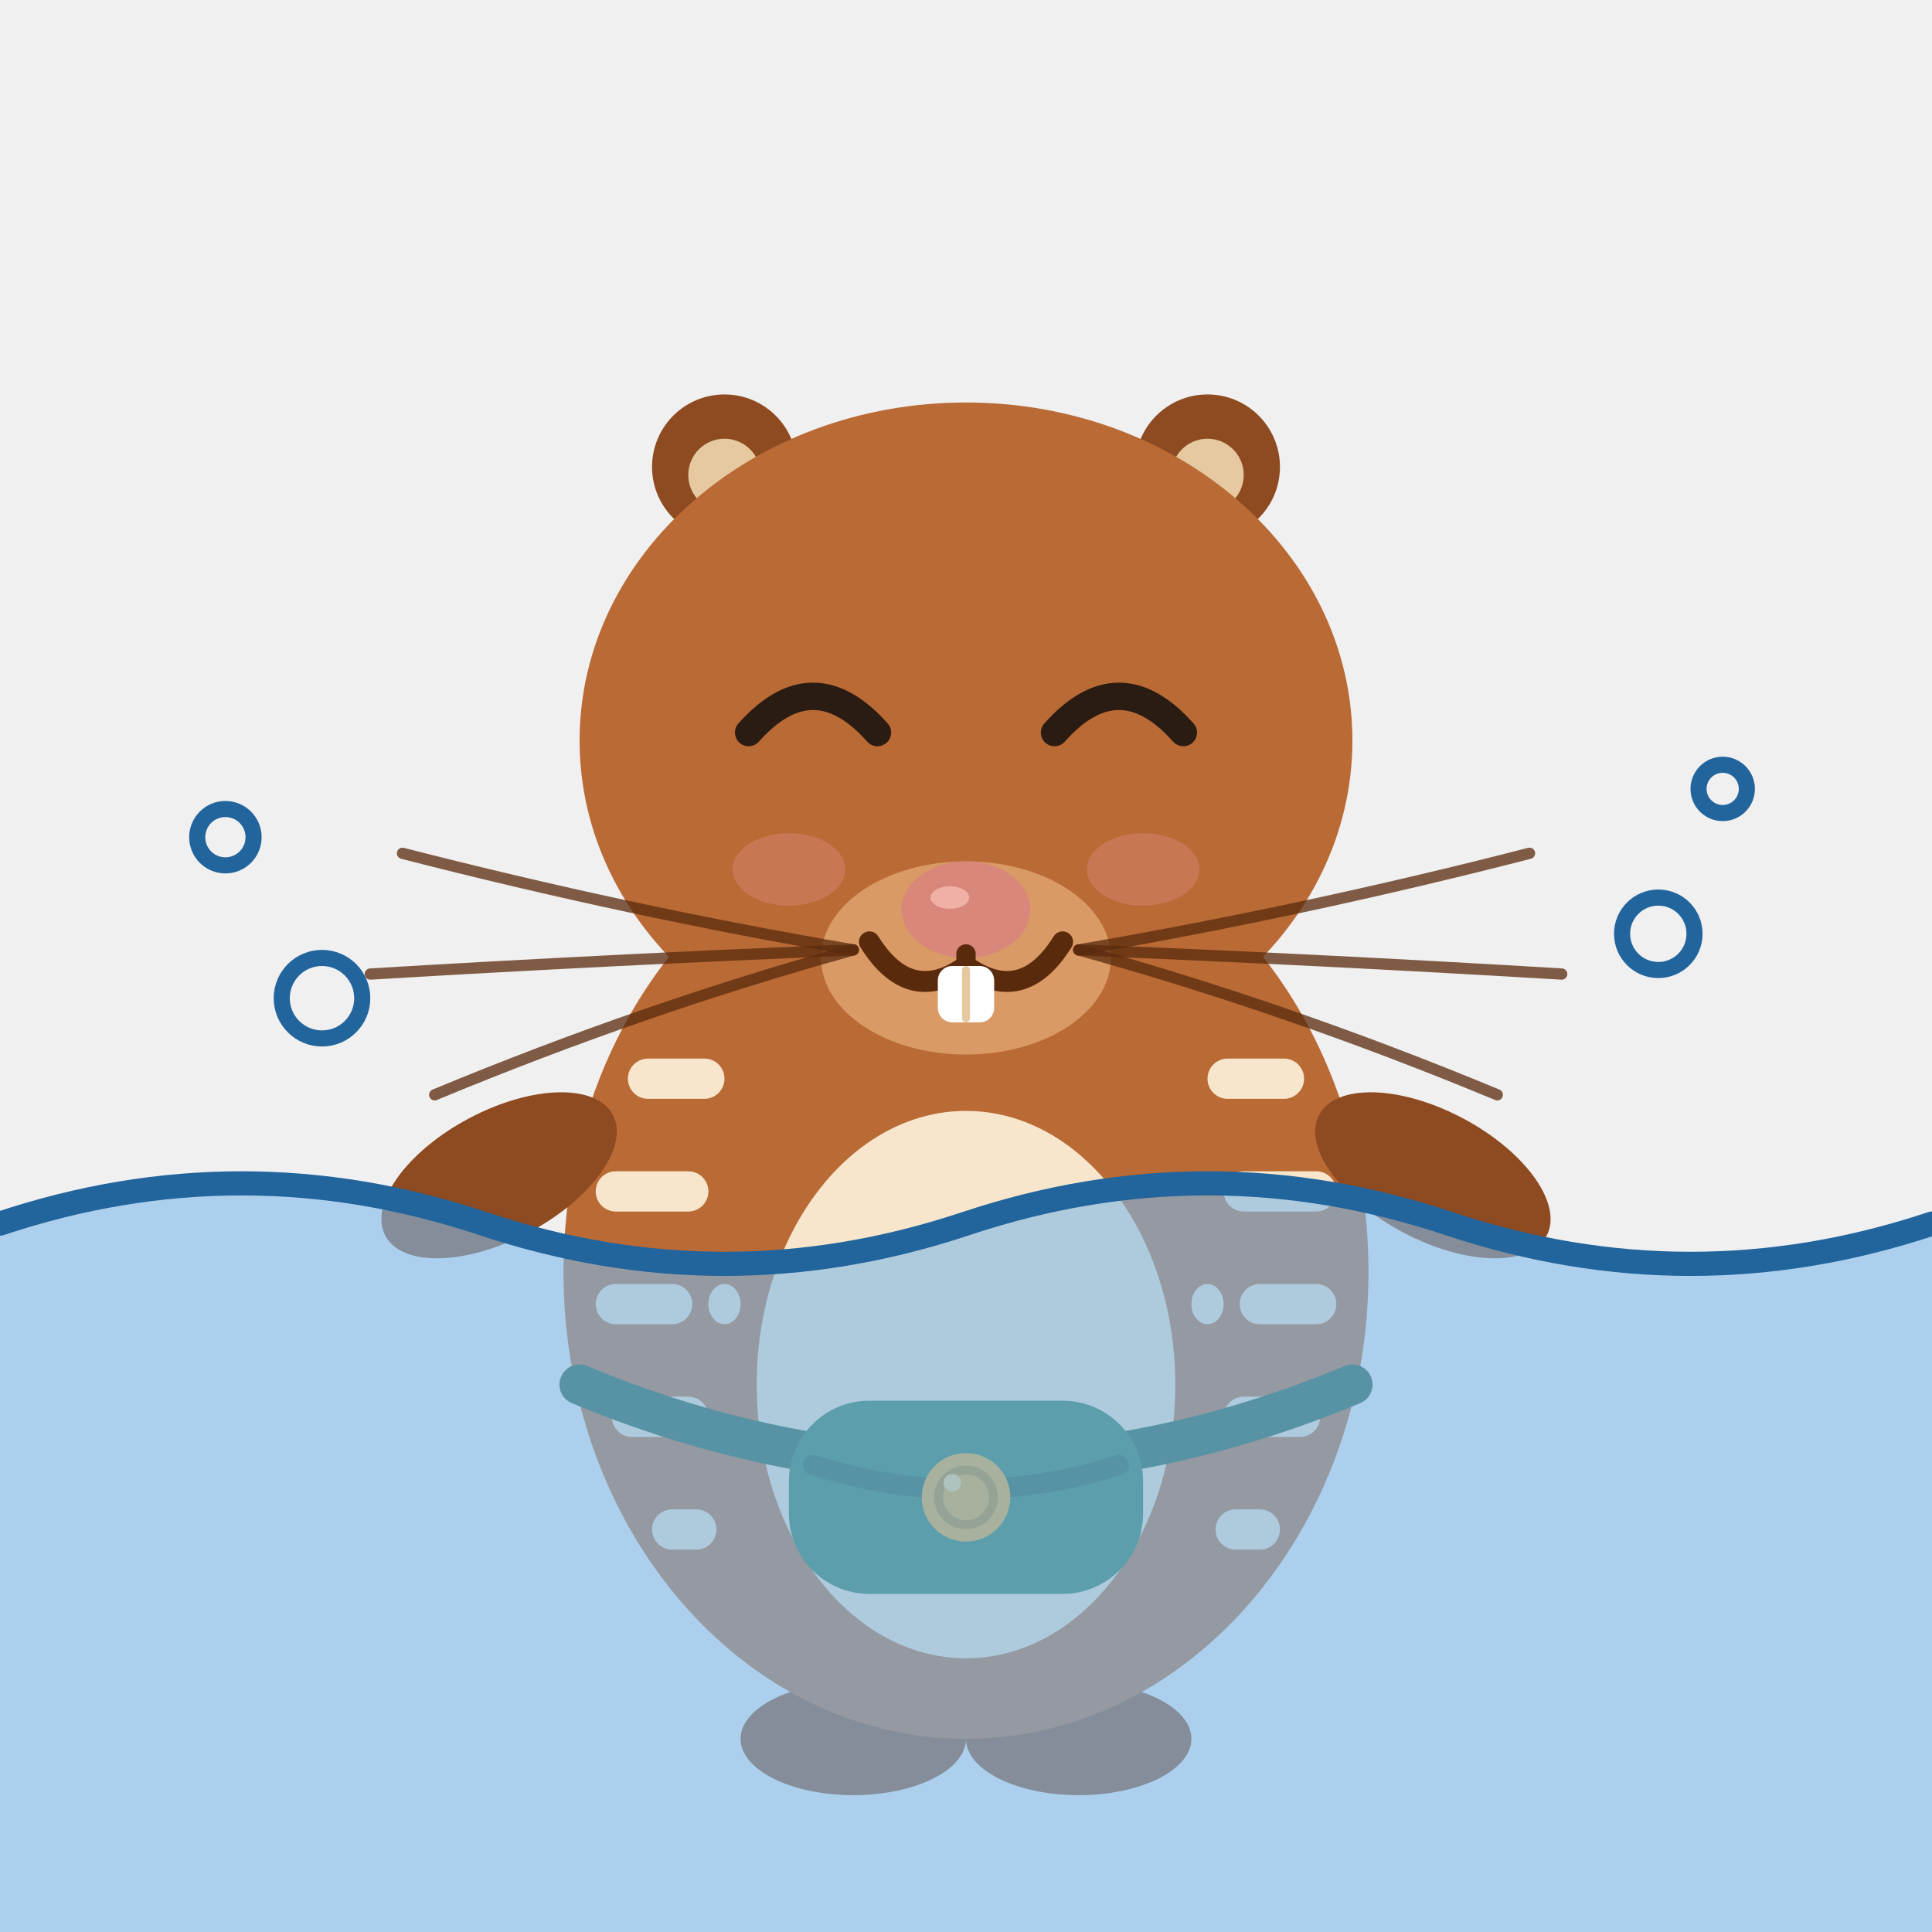
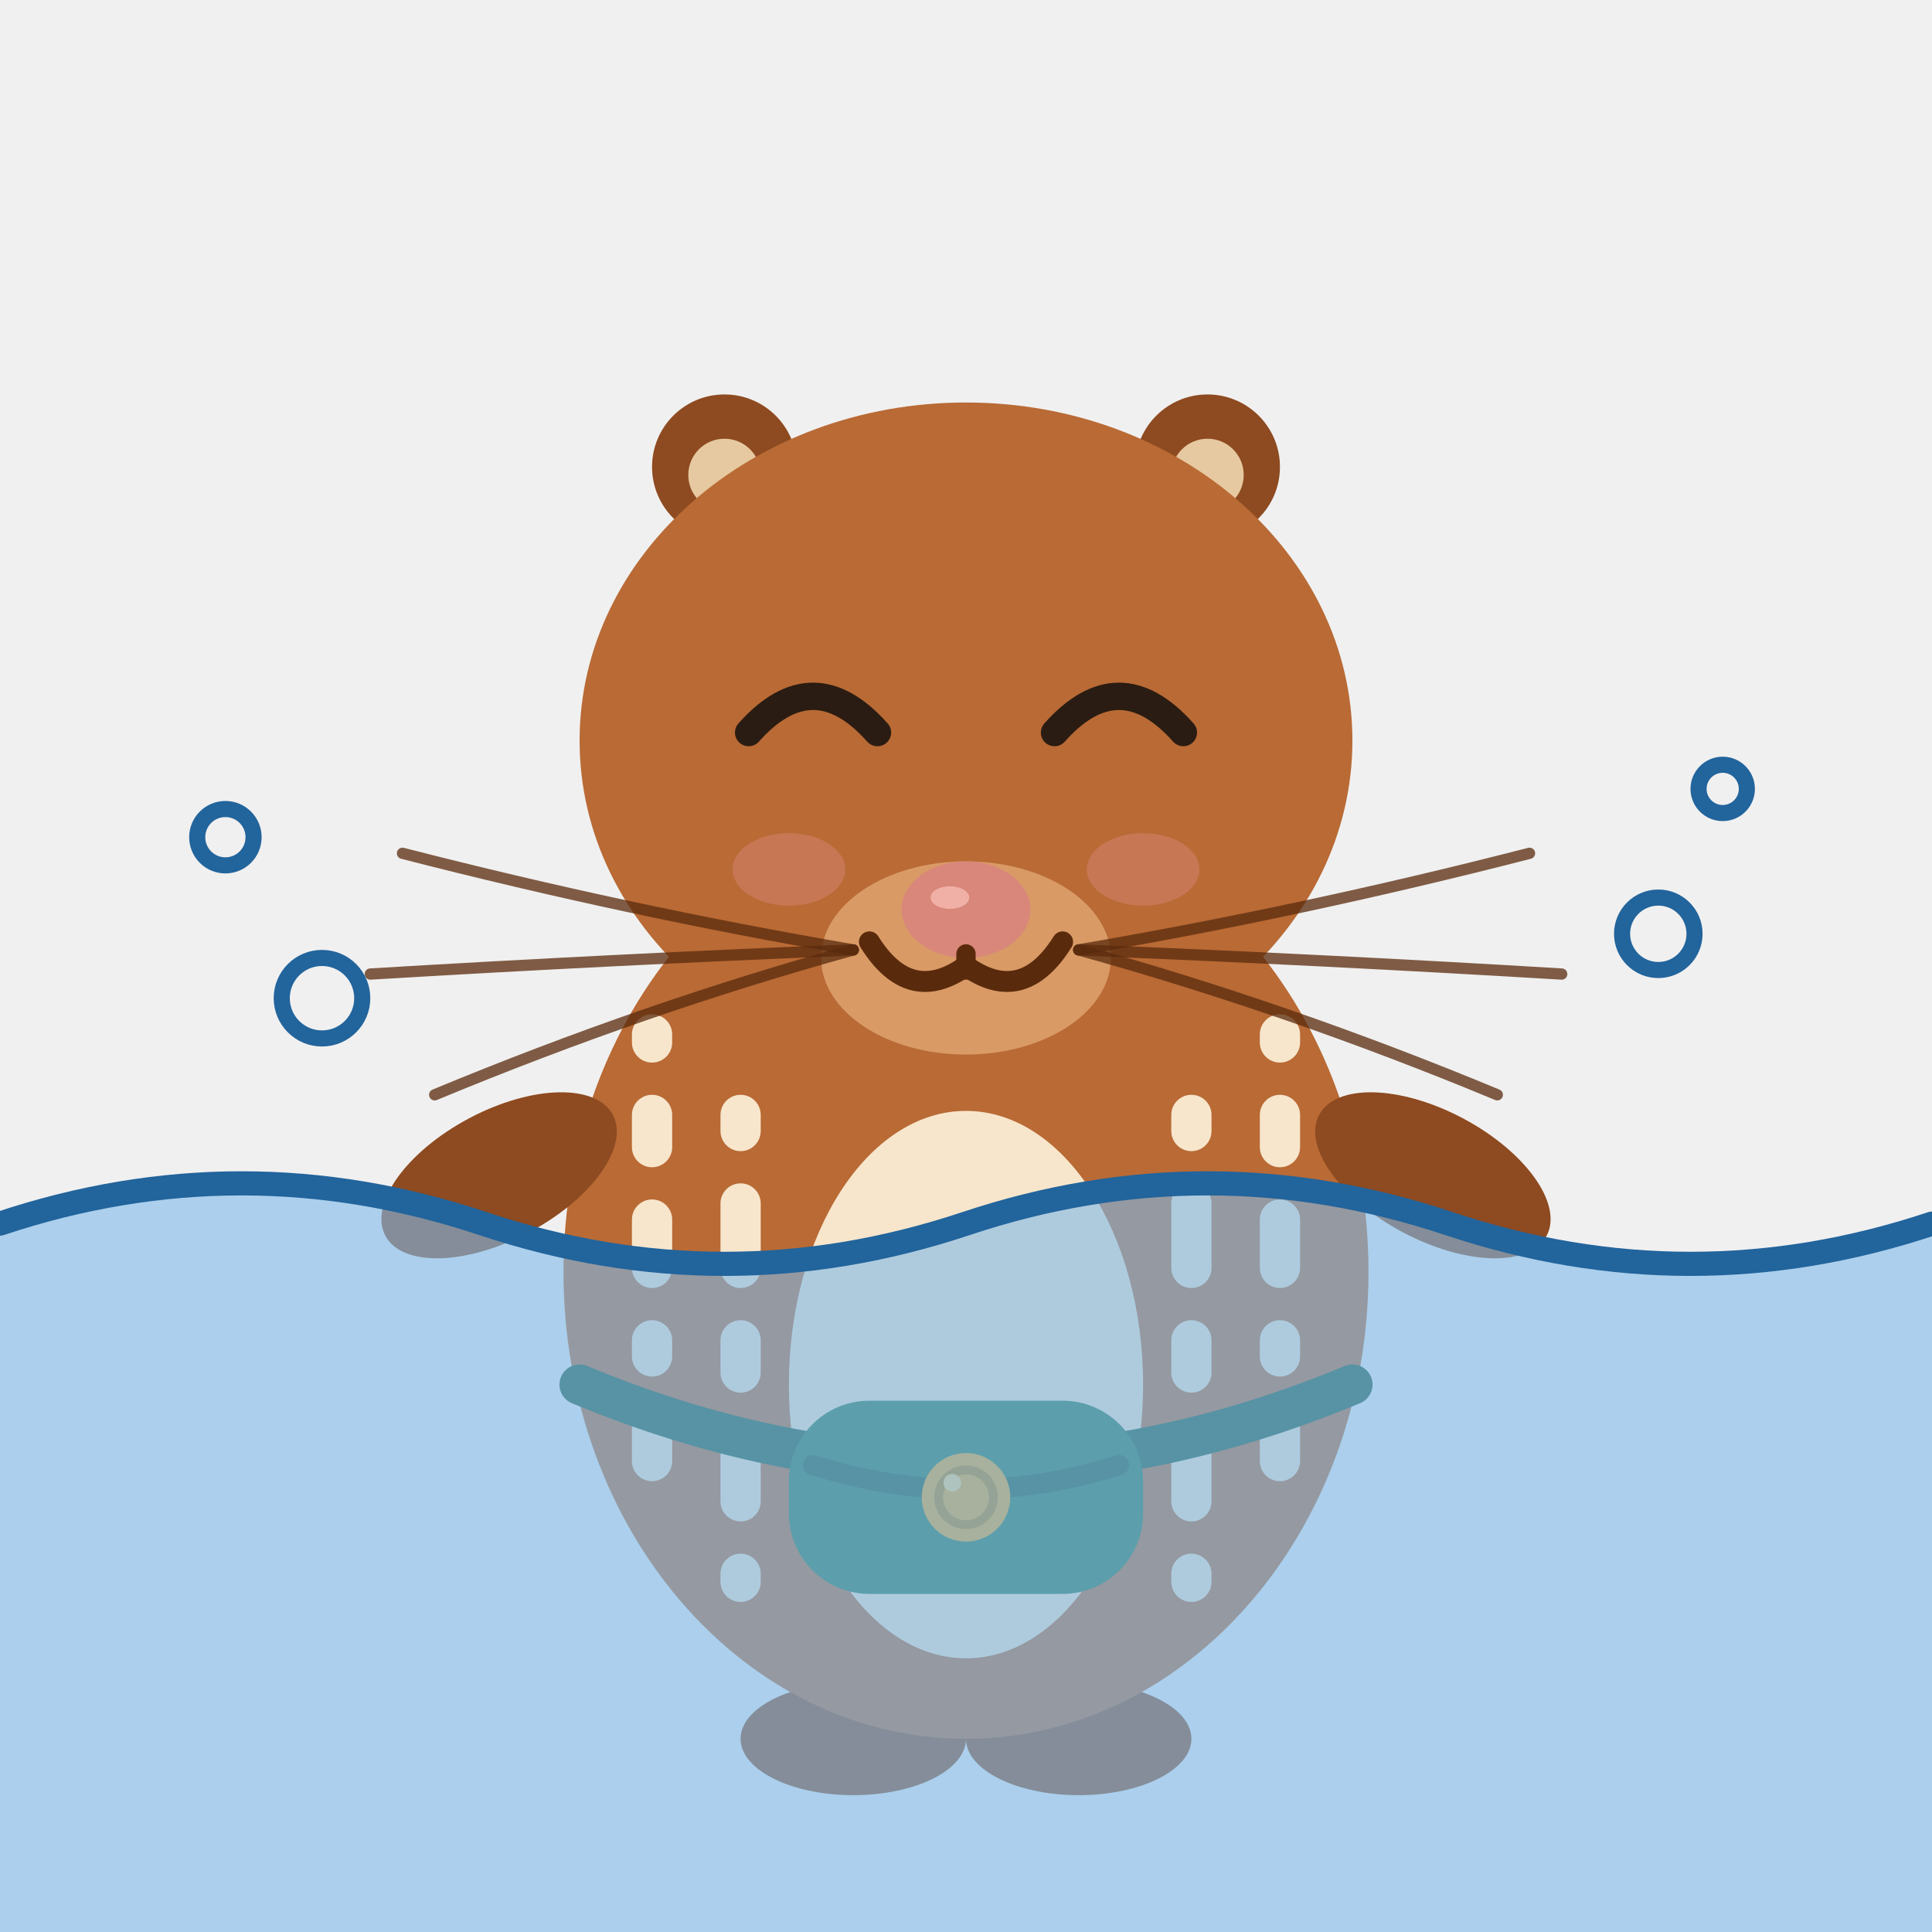
<svg xmlns="http://www.w3.org/2000/svg" viewBox="0 0 240 240" role="img" aria-labelledby="t">
  <ellipse cx="106" cy="216" rx="14" ry="7" fill="#8E4A20" />
  <ellipse cx="134" cy="216" rx="14" ry="7" fill="#8E4A20" />
  <circle cx="90" cy="58" r="9" fill="#8E4A20" />
  <circle cx="90" cy="59" r="4.5" fill="#E6C9A0" />
  <circle cx="150" cy="58" r="9" fill="#8E4A20" />
  <circle cx="150" cy="59" r="4.5" fill="#E6C9A0" />
  <ellipse cx="120" cy="158" rx="50" ry="58" fill="#B96A35" />
-   <rect x="78" y="131.5" width="12" height="5" rx="2.5" fill="#F7E6CC" />
-   <rect x="74" y="145.5" width="14" height="5" rx="2.5" fill="#F7E6CC" />
-   <rect x="74" y="159.5" width="12" height="5" rx="2.5" fill="#F7E6CC" />
-   <rect x="88" y="159.5" width="4" height="5" rx="2.5" fill="#F7E6CC" />
-   <rect x="76" y="173.5" width="12" height="5" rx="2.5" fill="#F7E6CC" />
-   <rect x="81" y="187.5" width="8" height="5" rx="2.5" fill="#F7E6CC" />
-   <rect x="150" y="131.5" width="12" height="5" rx="2.5" fill="#F7E6CC" />
-   <rect x="152" y="145.5" width="14" height="5" rx="2.5" fill="#F7E6CC" />
-   <rect x="154" y="159.5" width="12" height="5" rx="2.5" fill="#F7E6CC" />
-   <rect x="148" y="159.5" width="4" height="5" rx="2.5" fill="#F7E6CC" />
-   <rect x="152" y="173.5" width="12" height="5" rx="2.5" fill="#F7E6CC" />
-   <rect x="151" y="187.5" width="8" height="5" rx="2.5" fill="#F7E6CC" />
-   <ellipse cx="120" cy="172" rx="26" ry="34" fill="#F7E6CC" />
+   <rect x="78.5" y="126" width="5" height="6" rx="2.5" fill="#F7E6CC" />
+   <rect x="78.5" y="136" width="5" height="9" rx="2.5" fill="#F7E6CC" />
+   <rect x="78.5" y="149" width="5" height="11" rx="2.5" fill="#F7E6CC" />
+   <rect x="78.5" y="164" width="5" height="7" rx="2.5" fill="#F7E6CC" />
+   <rect x="78.5" y="175" width="5" height="9" rx="2.5" fill="#F7E6CC" />
+   <rect x="89.5" y="136" width="5" height="7" rx="2.5" fill="#F7E6CC" />
+   <rect x="89.5" y="147" width="5" height="13" rx="2.5" fill="#F7E6CC" />
+   <rect x="89.5" y="164" width="5" height="9" rx="2.5" fill="#F7E6CC" />
+   <rect x="89.5" y="177" width="5" height="12" rx="2.5" fill="#F7E6CC" />
+   <rect x="89.5" y="193" width="5" height="6" rx="2.5" fill="#F7E6CC" />
+   <rect x="156.5" y="126" width="5" height="6" rx="2.5" fill="#F7E6CC" />
+   <rect x="156.5" y="136" width="5" height="9" rx="2.5" fill="#F7E6CC" />
+   <rect x="156.5" y="149" width="5" height="11" rx="2.5" fill="#F7E6CC" />
+   <rect x="156.5" y="164" width="5" height="7" rx="2.5" fill="#F7E6CC" />
+   <rect x="156.5" y="175" width="5" height="9" rx="2.5" fill="#F7E6CC" />
+   <rect x="145.5" y="136" width="5" height="7" rx="2.5" fill="#F7E6CC" />
+   <rect x="145.5" y="147" width="5" height="13" rx="2.5" fill="#F7E6CC" />
+   <rect x="145.5" y="164" width="5" height="9" rx="2.5" fill="#F7E6CC" />
+   <rect x="145.5" y="177" width="5" height="12" rx="2.5" fill="#F7E6CC" />
+   <rect x="145.5" y="193" width="5" height="6" rx="2.5" fill="#F7E6CC" />
+   <ellipse cx="120" cy="172" rx="22" ry="34" fill="#F7E6CC" />
  <path d="M72 172 Q120 192 168 172" fill="none" stroke="#1E5A3C" stroke-width="5" stroke-linecap="round" stroke-linejoin="round" />
  <rect x="98" y="174" width="44" height="24" rx="10" fill="#2A7550" />
  <path d="M101 182 Q120 188 139 182" fill="none" stroke="#1E5A3C" stroke-width="2.5" stroke-linecap="round" stroke-linejoin="round" />
  <circle cx="120" cy="186" r="5.5" fill="#E5A62B" />
  <circle cx="120" cy="186" r="3.4" fill="none" stroke="#B98318" stroke-width="1.1" />
  <circle cx="118.3" cy="184.2" r="1.1" fill="#F7D27A" />
  <ellipse cx="120" cy="92" rx="48" ry="42" fill="#B96A35" />
  <ellipse cx="120" cy="114" rx="24" ry="20" fill="#B96A35" />
  <ellipse cx="120" cy="119" rx="18" ry="12" fill="#D99A66" />
  <ellipse cx="98" cy="108" rx="7" ry="4.5" fill="#D9877A" opacity="0.45" />
  <ellipse cx="142" cy="108" rx="7" ry="4.5" fill="#D9877A" opacity="0.45" />
  <path d="M93 91 Q101 82 109 91" fill="none" stroke="#2A1C12" stroke-width="3.4" stroke-linecap="round" stroke-linejoin="round" />
  <path d="M131 91 Q139 82 147 91" fill="none" stroke="#2A1C12" stroke-width="3.4" stroke-linecap="round" stroke-linejoin="round" />
  <path d="M106 118 Q78 113.2 50 106" fill="none" stroke="#5A2A0C" stroke-width="1.4" stroke-linecap="round" stroke-linejoin="round" opacity="0.75" />
  <path d="M106 118 Q76 119.2 46 121" fill="none" stroke="#5A2A0C" stroke-width="1.4" stroke-linecap="round" stroke-linejoin="round" opacity="0.75" />
  <path d="M106 118 Q80 125.2 54 136" fill="none" stroke="#5A2A0C" stroke-width="1.4" stroke-linecap="round" stroke-linejoin="round" opacity="0.75" />
  <path d="M134 118 Q162 113.2 190 106" fill="none" stroke="#5A2A0C" stroke-width="1.4" stroke-linecap="round" stroke-linejoin="round" opacity="0.75" />
  <path d="M134 118 Q164 119.2 194 121" fill="none" stroke="#5A2A0C" stroke-width="1.4" stroke-linecap="round" stroke-linejoin="round" opacity="0.75" />
  <path d="M134 118 Q160 125.2 186 136" fill="none" stroke="#5A2A0C" stroke-width="1.4" stroke-linecap="round" stroke-linejoin="round" opacity="0.75" />
  <ellipse cx="120" cy="113" rx="8" ry="6" fill="#D9877A" />
  <ellipse cx="118" cy="111.5" rx="2.4" ry="1.4" fill="#F0B0A6" />
  <path d="M120 118.5 V120.5" fill="none" stroke="#5A2A0C" stroke-width="2.4" stroke-linecap="round" stroke-linejoin="round" />
  <path d="M108 117 Q113 125 120 120 Q127 125 132 117" fill="none" stroke="#5A2A0C" stroke-width="2.6" stroke-linecap="round" stroke-linejoin="round" />
-   <rect x="116.5" y="120" width="7" height="7" rx="1.8" fill="#FFFFFF" />
-   <path d="M120 120.5 V126.5" fill="none" stroke="#E6C9A0" stroke-width="1" stroke-linecap="round" stroke-linejoin="round" />
  <ellipse cx="62" cy="146" rx="8" ry="16" fill="#8E4A20" transform="rotate(62 62 146)" />
  <ellipse cx="178" cy="146" rx="8" ry="16" fill="#8E4A20" transform="rotate(-62 178 146)" />
  <path d="M0 152 Q30 142 60 152 T120 152 T180 152 T240 152 V240 H0 Z" fill="#7DB9EA" opacity="0.6" />
  <path d="M0 152 Q30 142 60 152 T120 152 T180 152 T240 152" fill="none" stroke="#22649C" stroke-width="3" stroke-linecap="round" stroke-linejoin="round" />
  <circle cx="40" cy="124" r="5" fill="none" stroke="#22649C" stroke-width="2" />
  <circle cx="28" cy="104" r="3.5" fill="none" stroke="#22649C" stroke-width="2" />
  <circle cx="206" cy="116" r="4.5" fill="none" stroke="#22649C" stroke-width="2" />
  <circle cx="214" cy="98" r="3" fill="none" stroke="#22649C" stroke-width="2" />
</svg>
